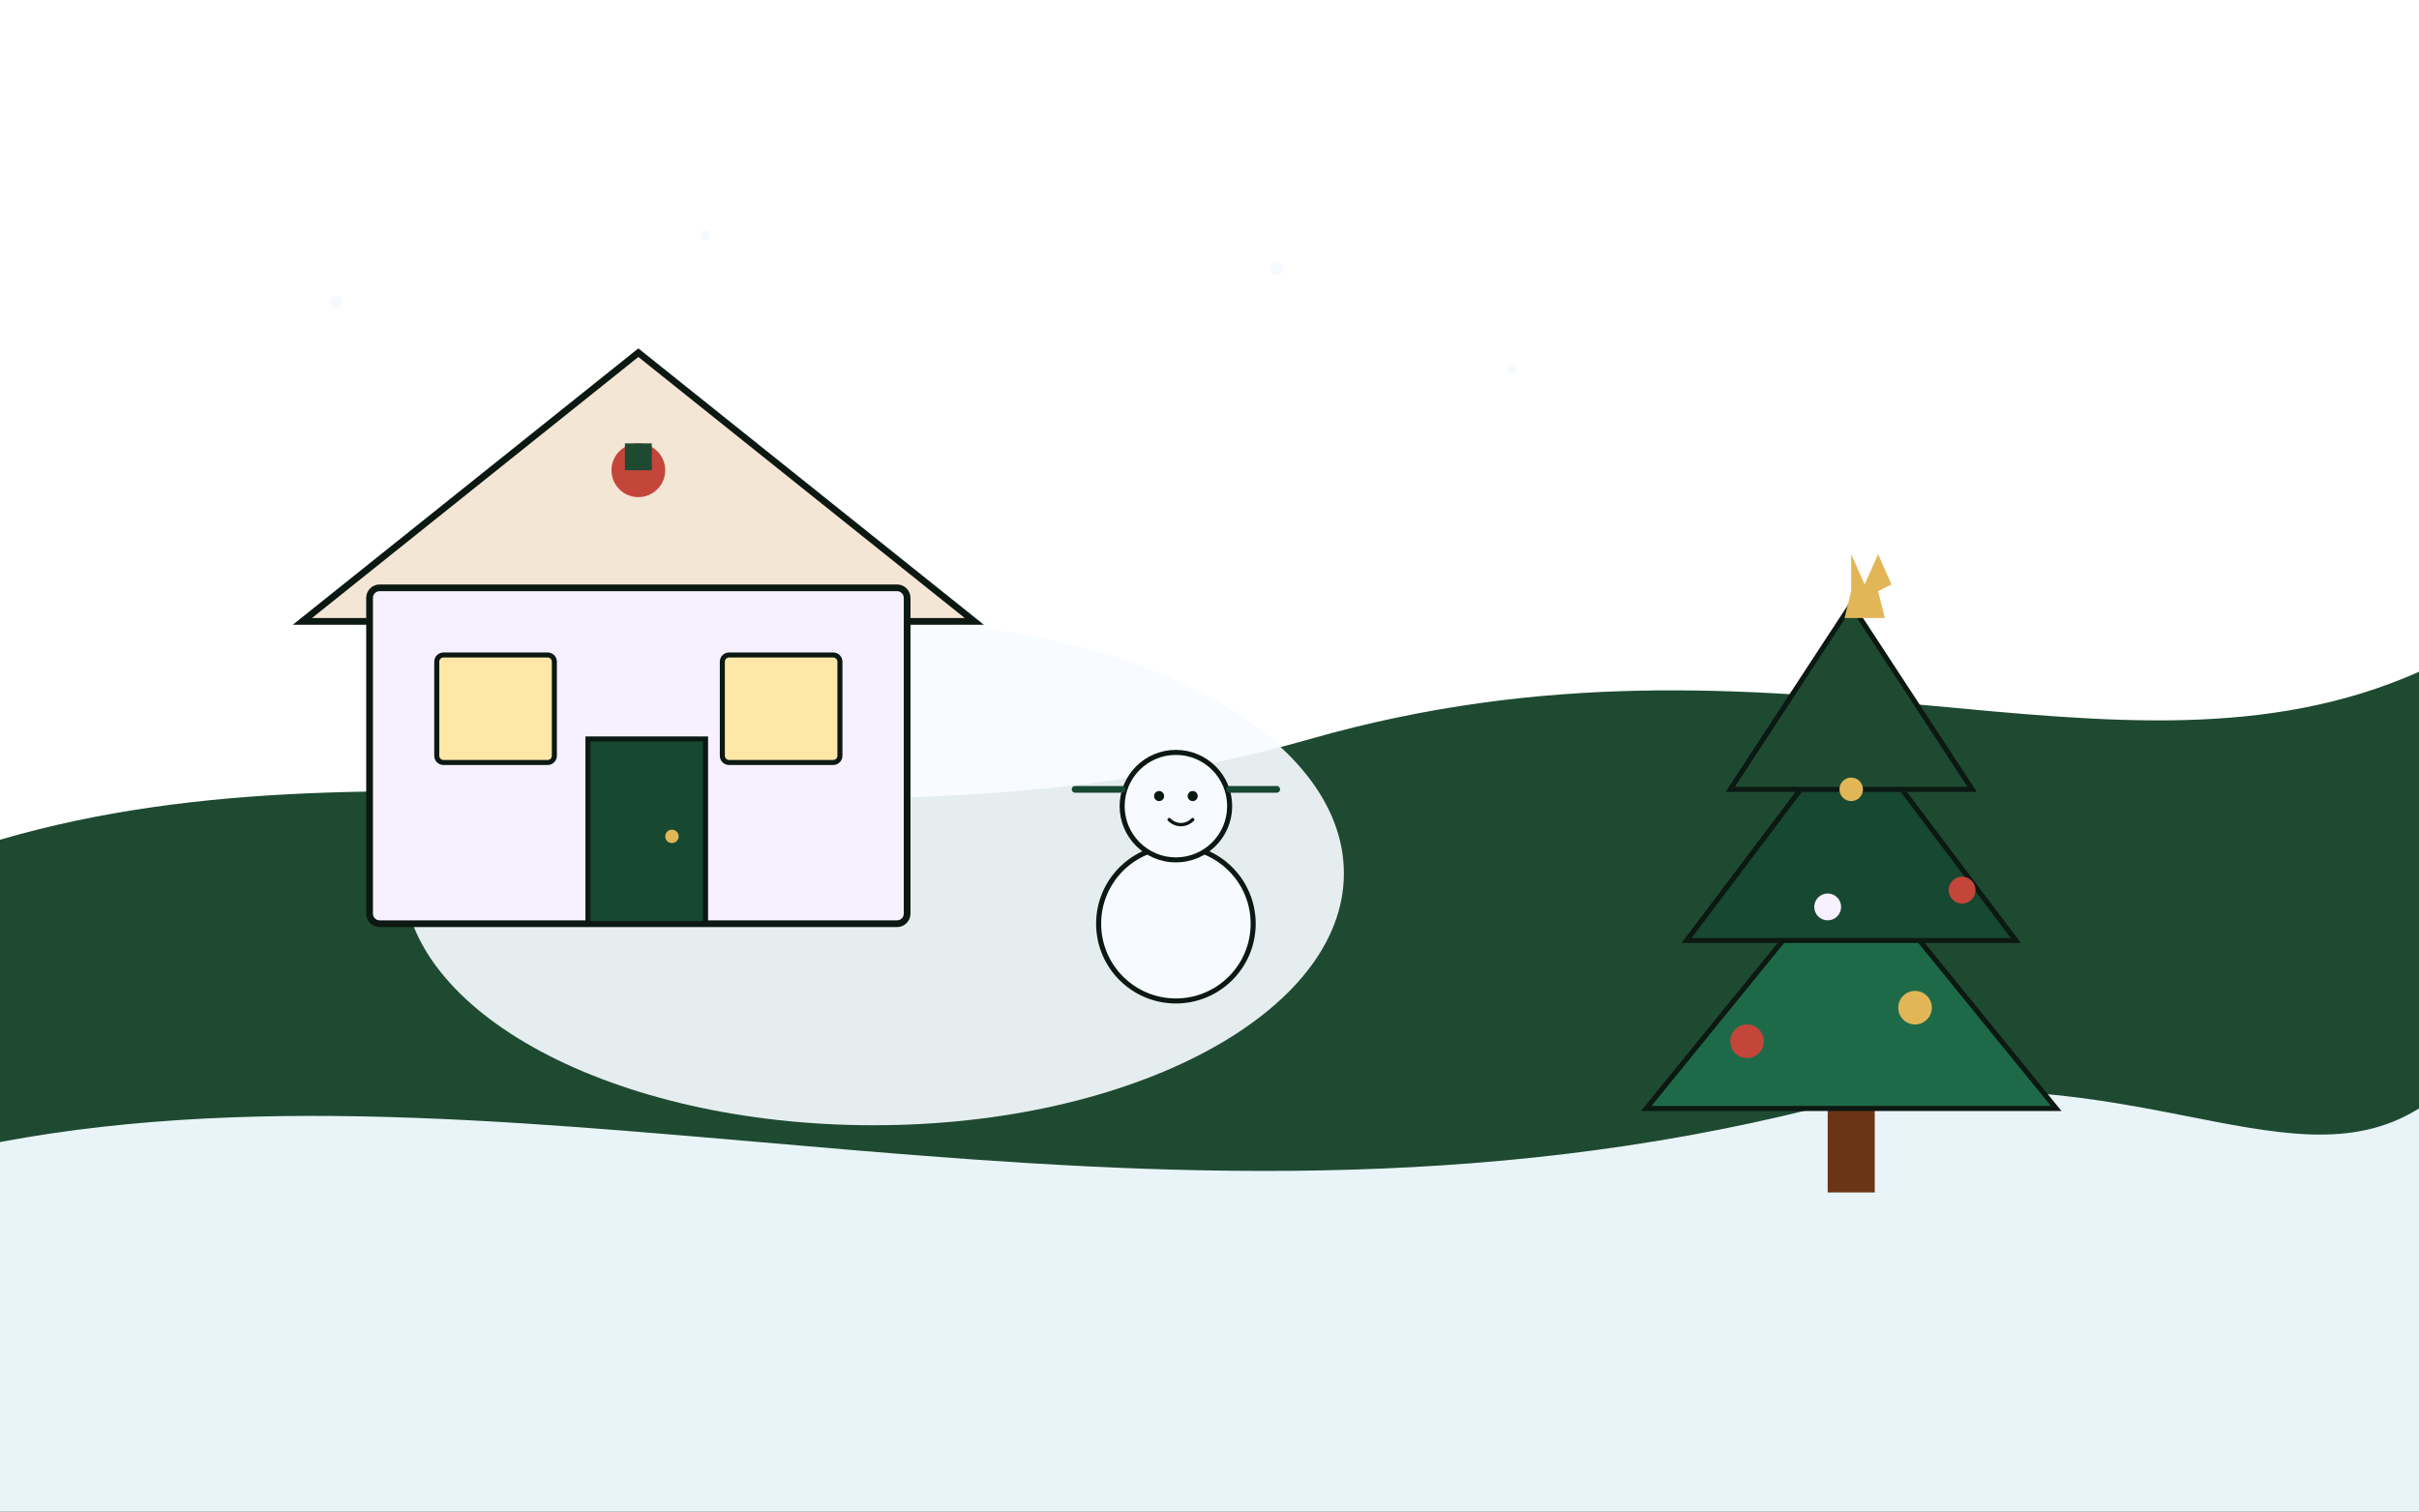
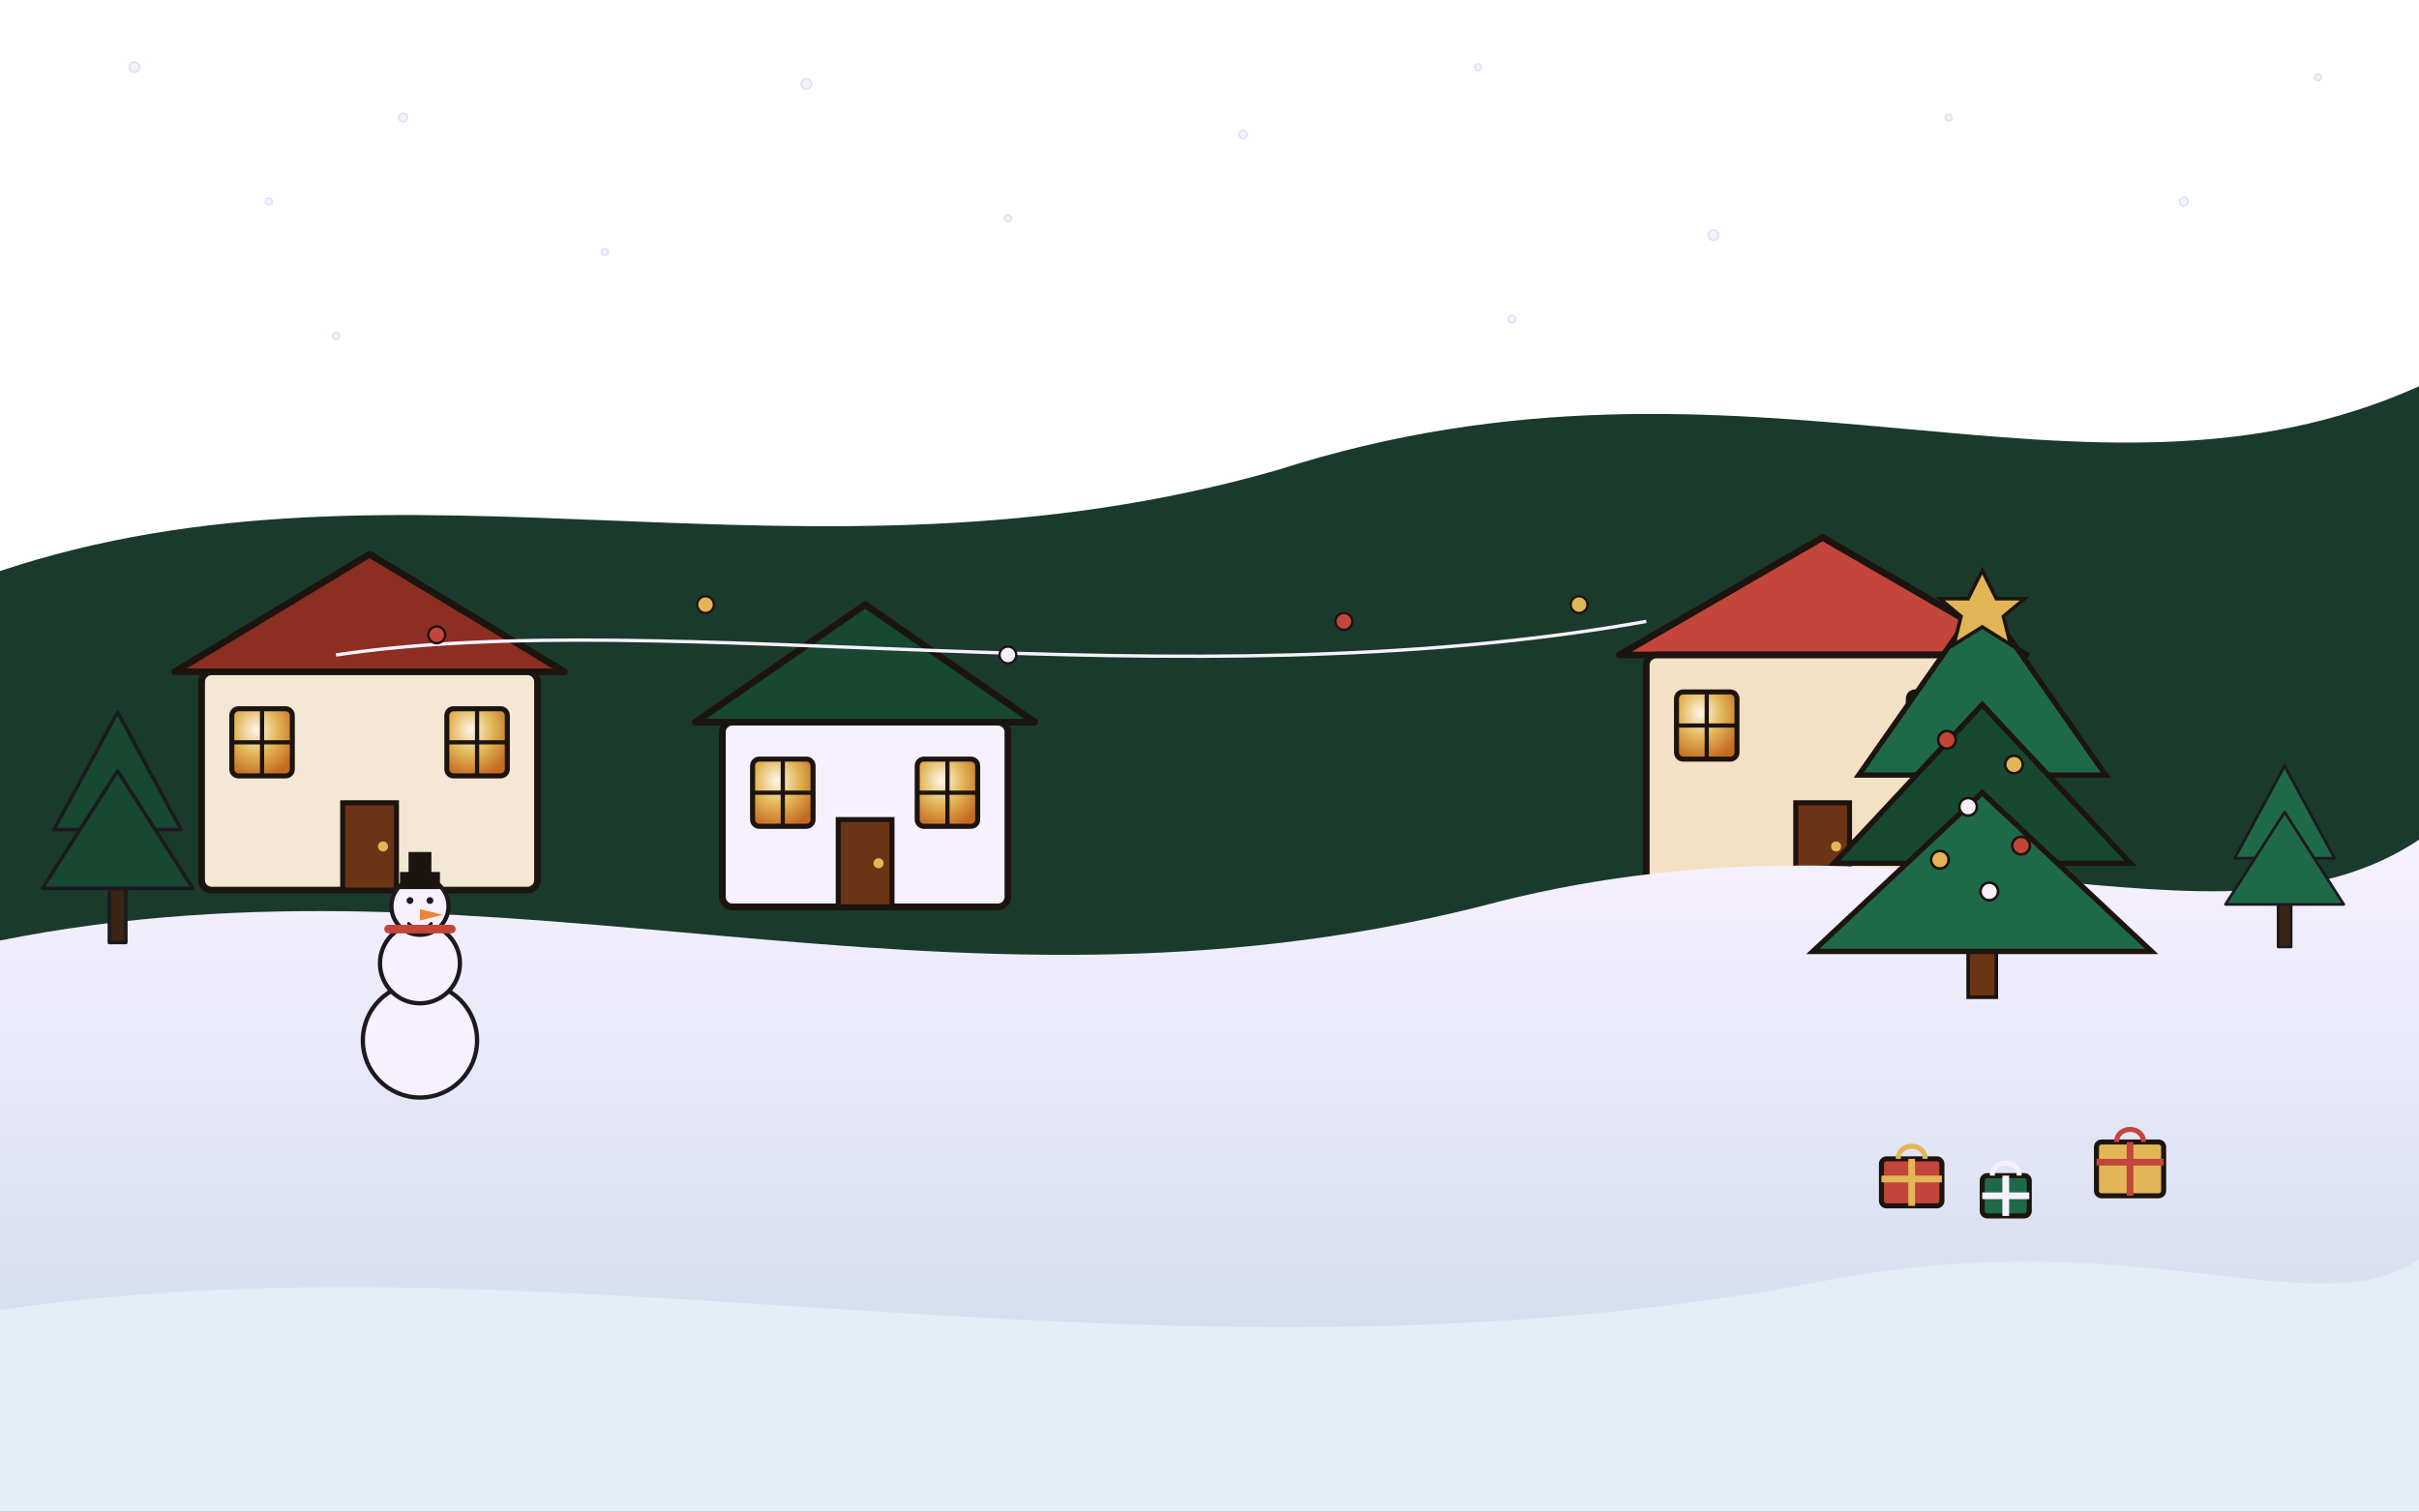
<svg xmlns="http://www.w3.org/2000/svg" viewBox="0 0 1440 900" fill="none" id="scene-site">
-   <path d="M0 500C240 430 500 520 780 440C1060 360 1260 480 1440 400V900H0Z" fill="#1E4A32" />
-   <path d="M0 680C320 620 680 760 1080 660C1260 620 1360 710 1440 660V900H0Z" fill="#E8F4F8" />
-   <ellipse cx="520" cy="520" rx="280" ry="150" fill="#F7FBFF" opacity="0.92" />
-   <g id="cottage" transform="translate(40,-150)">
-     <path d="M140 520L340 360L540 520Z" fill="#F4E6D4" stroke="#0C1812" stroke-width="4" />
-     <rect x="180" y="500" width="320" height="200" rx="6" fill="#F7F1FF" stroke="#0C1812" stroke-width="4" />
-     <rect x="220" y="540" width="70" height="64" rx="4" fill="#FFE7A8" stroke="#0C1812" stroke-width="3" />
-     <rect x="390" y="540" width="70" height="64" rx="4" fill="#FFE7A8" stroke="#0C1812" stroke-width="3" />
-     <path d="M310 590h70v110h-70z" fill="#164832" stroke="#0C1812" stroke-width="3" />
-     <circle cx="360" cy="648" r="4" fill="#E2B657" />
-     <circle cx="340" cy="430" r="16" fill="#C4453A" />
-     <rect x="332" y="414" width="16" height="16" fill="#1E4A32" />
+   <defs>
+     <linearGradient id="snowhill" x1="0" y1="0" x2="0" y2="1">
+       <stop offset="0" stop-color="#F7F1FF" />
+       <stop offset="1" stop-color="#C9D7EA" />
+     </linearGradient>
+     <linearGradient id="mid" x1="0" y1="0" x2="0" y2="1">
+       <stop offset="0" stop-color="#D5E0F0" />
+       <stop offset="1" stop-color="#8FA4C4" />
+     </linearGradient>
+     <radialGradient id="glow" cx="40%" cy="32%" r="72%">
+       <stop offset="0" stop-color="#FFF6EA" />
+       <stop offset="0.5" stop-color="#E2B657" />
+       <stop offset="1" stop-color="#C46A22" />
+     </radialGradient>
+   </defs>
+   <g id="snow" fill="#F7F1FF" stroke="#D7E4F2" stroke-width="1">
+     <circle cx="80" cy="40" r="3" />
+     <circle cx="160" cy="120" r="2" />
+     <circle cx="240" cy="70" r="2.5" />
+     <circle cx="360" cy="150" r="2" />
+     <circle cx="480" cy="50" r="3" />
+     <circle cx="600" cy="130" r="2" />
+     <circle cx="740" cy="80" r="2.4" />
+     <circle cx="880" cy="40" r="2" />
+     <circle cx="1020" cy="140" r="3" />
+     <circle cx="1160" cy="70" r="2" />
+     <circle cx="1300" cy="120" r="2.6" />
+     <circle cx="1380" cy="46" r="2" />
+     <circle cx="200" cy="200" r="2" />
+     <circle cx="900" cy="190" r="2.2" />
  </g>
-   <g id="snowman" transform="translate(20,-150)">
-     <circle cx="680" cy="700" r="46" fill="#F7FBFF" stroke="#0C1812" stroke-width="3" />
-     <circle cx="680" cy="630" r="32" fill="#F7FBFF" stroke="#0C1812" stroke-width="3" />
-     <circle cx="670" cy="624" r="3" fill="#0C1812" />
-     <circle cx="690" cy="624" r="3" fill="#0C1812" />
-     <path d="M676 638c4 4 10 4 14 0" stroke="#0C1812" stroke-width="2" stroke-linecap="round" />
-     <path d="M648 620h-28M712 620h28" stroke="#164832" stroke-width="4" stroke-linecap="round" />
+   <path d="M0 340C240 260 480 360 760 280C1040 190 1240 320 1440 230V900H0Z" fill="#1A3A2C" />
+   <g id="cottage">
+     <path d="M104 400L220 330L336 400Z" fill="#8C2E22" stroke="#1C140E" stroke-width="4" stroke-linejoin="round" />
+     <rect x="120" y="400" width="200" height="130" rx="6" fill="#F4E7D4" stroke="#1C140E" stroke-width="4" />
+     <rect x="138" y="422" width="36" height="40" rx="4" fill="url(#glow)" stroke="#1C140E" stroke-width="3" />
+     <path d="M156 422v40M138 442h36" stroke="#1C140E" stroke-width="2.5" />
+     <rect x="266" y="422" width="36" height="40" rx="4" fill="url(#glow)" stroke="#1C140E" stroke-width="3" />
+     <path d="M284 422v40M266 442h36" stroke="#1C140E" stroke-width="2.5" />
+     <path d="M204 478h32v52h-32z" fill="#6B3414" stroke="#1C140E" stroke-width="3" />
+     <circle cx="228" cy="504" r="3" fill="#E2B657" />
  </g>
-   <g id="tree">
-     <rect x="1088" y="640" width="28" height="70" fill="#6B3414" />
-     <path d="M980 660l122-150 122 150z" fill="#1E6A48" stroke="#0C1812" stroke-width="3" />
-     <path d="M1004 560l98-130 98 130z" fill="#164832" stroke="#0C1812" stroke-width="3" />
-     <path d="M1030 470l72-110 72 110z" fill="#1E4A32" stroke="#0C1812" stroke-width="3" />
-     <path d="M1102 330l8 18 8-18 8 18-8 4 4 16h-24l4-16z" fill="#E2B657" />
-     <circle cx="1040" cy="620" r="10" fill="#C4453A" />
-     <circle cx="1140" cy="600" r="10" fill="#E2B657" />
-     <circle cx="1088" cy="540" r="8" fill="#F7F1FF" />
-     <circle cx="1168" cy="530" r="8" fill="#C4453A" />
-     <circle cx="1102" cy="470" r="7" fill="#E2B657" />
+   <g id="cottage">
+     <path d="M414 430L515 360L616 430Z" fill="#164832" stroke="#1C140E" stroke-width="4" stroke-linejoin="round" />
+     <rect x="430" y="430" width="170" height="110" rx="6" fill="#F7F1FF" stroke="#1C140E" stroke-width="4" />
+     <rect x="448" y="452" width="36" height="40" rx="4" fill="url(#glow)" stroke="#1C140E" stroke-width="3" />
+     <path d="M466 452v40M448 472h36" stroke="#1C140E" stroke-width="2.5" />
+     <rect x="546" y="452" width="36" height="40" rx="4" fill="url(#glow)" stroke="#1C140E" stroke-width="3" />
+     <path d="M564 452v40M546 472h36" stroke="#1C140E" stroke-width="2.5" />
+     <path d="M499 488h32v52h-32z" fill="#6B3414" stroke="#1C140E" stroke-width="3" />
+     <circle cx="523" cy="514" r="3" fill="#E2B657" />
  </g>
-   <g fill="#F7FBFF">
-     <circle cx="200" cy="180" r="4" />
-     <circle cx="420" cy="140" r="3" />
-     <circle cx="760" cy="160" r="4" />
-     <circle cx="900" cy="220" r="3" />
+   <g id="cottage">
+     <path d="M964 390L1085 320L1206 390Z" fill="#C4453A" stroke="#1C140E" stroke-width="4" stroke-linejoin="round" />
+     <rect x="980" y="390" width="210" height="140" rx="6" fill="#F4E0C4" stroke="#1C140E" stroke-width="4" />
+     <rect x="998" y="412" width="36" height="40" rx="4" fill="url(#glow)" stroke="#1C140E" stroke-width="3" />
+     <path d="M1016 412v40M998 432h36" stroke="#1C140E" stroke-width="2.5" />
+     <rect x="1136" y="412" width="36" height="40" rx="4" fill="url(#glow)" stroke="#1C140E" stroke-width="3" />
+     <path d="M1154 412v40M1136 432h36" stroke="#1C140E" stroke-width="2.5" />
+     <path d="M1069 478h32v52h-32z" fill="#6B3414" stroke="#1C140E" stroke-width="3" />
+     <circle cx="1093" cy="504" r="3" fill="#E2B657" />
+   </g>
+   <path d="M0 560C300 500 560 620 880 540C1140 470 1320 580 1440 500V900H0Z" fill="url(#snowhill)" />
+   <g id="snowman" transform="translate(250 560) scale(0.85)">
+     <circle cy="70" r="40" fill="#F7F1FF" stroke="#1C1A1F" stroke-width="3" />
+     <circle cy="16" r="28" fill="#F7F1FF" stroke="#1C1A1F" stroke-width="3" />
+     <circle cy="-24" r="20" fill="#F7F1FF" stroke="#1C1A1F" stroke-width="3" />
+     <circle cx="-7" cy="-28" r="2.4" fill="#1C1A1F" />
+     <circle cx="7" cy="-28" r="2.4" fill="#1C1A1F" />
+     <path d="M0 -22l16 4-16 4z" fill="#E8873A" />
+     <path d="M-8 -12c5 5 11 5 16 0" stroke="#1C1A1F" stroke-width="2" stroke-linecap="round" />
+     <path d="M-22 -8h44" stroke="#C4453A" stroke-width="6" stroke-linecap="round" />
+     <rect x="-14" y="-48" width="28" height="12" fill="#1C140E" />
+     <rect x="-8" y="-62" width="16" height="16" fill="#1C140E" />
+   </g>
+   <g id="christmas-tree" transform="translate(1180 430) scale(1.05)">
+     <rect x="-8" y="120" width="16" height="36" fill="#6B3414" stroke="#1C140E" stroke-width="2" />
+     <path d="M0 -70 L70 30 H-70 Z" fill="#1E6A48" stroke="#1C140E" stroke-width="3" />
+     <path d="M0 -10 L84 80 H-84 Z" fill="#164832" stroke="#1C140E" stroke-width="3" />
+     <path d="M0 40 L96 130 H-96 Z" fill="#1E6A48" stroke="#1C140E" stroke-width="3" />
+     <path d="M0 -86l8 16h16l-12 10 4 16-16-10-16 10 4-16-12-10h16z" fill="#E2B657" stroke="#1C140E" stroke-width="2" />
+     <circle cx="-20" cy="10" r="5" fill="#C4453A" stroke="#1C140E" stroke-width="1.5" />
+     <circle cx="18" cy="24" r="5" fill="#E2B657" stroke="#1C140E" stroke-width="1.5" />
+     <circle cx="-8" cy="48" r="5" fill="#F7F1FF" stroke="#1C140E" stroke-width="1.5" />
+     <circle cx="22" cy="70" r="5" fill="#C4453A" stroke="#1C140E" stroke-width="1.5" />
+     <circle cx="-24" cy="78" r="5" fill="#E2B657" stroke="#1C140E" stroke-width="1.5" />
+     <circle cx="4" cy="96" r="5" fill="#F7F1FF" stroke="#1C140E" stroke-width="1.5" />
+   </g>
+   <g>
+     <rect x="1120" y="690" width="36" height="28" rx="3" fill="#C4453A" stroke="#1C140E" stroke-width="3" />
+     <path d="M1138 690v28M1120 702h36" stroke="#E2B657" stroke-width="4" />
+     <path d="M1130 690c0-10 16-10 16 0" stroke="#E2B657" stroke-width="3" fill="none" />
+   </g>
+   <g>
+     <rect x="1180" y="700" width="28" height="24" rx="3" fill="#1E6A48" stroke="#1C140E" stroke-width="3" />
+     <path d="M1194 700v24M1180 712h28" stroke="#F7F1FF" stroke-width="4" />
+     <path d="M1186 700c0-10 16-10 16 0" stroke="#F7F1FF" stroke-width="3" fill="none" />
+   </g>
+   <g>
+     <rect x="1248" y="680" width="40" height="32" rx="3" fill="#E2B657" stroke="#1C140E" stroke-width="3" />
+     <path d="M1268 680v32M1248 692h40" stroke="#C4453A" stroke-width="4" />
+     <path d="M1260 680c0-10 16-10 16 0" stroke="#C4453A" stroke-width="3" fill="none" />
+   </g>
+   <path id="lights" d="M200 390C400 360 700 420 980 370" stroke="#F7F1FF" stroke-width="2" fill="none" />
+   <circle cx="260" cy="378" r="5" fill="#C4453A" stroke="#1C140E" stroke-width="1.4" />
+   <circle cx="420" cy="360" r="5" fill="#E2B657" stroke="#1C140E" stroke-width="1.4" />
+   <circle cx="600" cy="390" r="5" fill="#F7F1FF" stroke="#1C140E" stroke-width="1.4" />
+   <circle cx="800" cy="370" r="5" fill="#C4453A" stroke="#1C140E" stroke-width="1.4" />
+   <circle cx="940" cy="360" r="5" fill="#E2B657" stroke="#1C140E" stroke-width="1.4" />
+   <path d="M0 780C340 730 700 840 1100 760C1280 730 1380 790 1440 750V900H0Z" fill="#E4ECF6" />
+   <g transform="translate(70 480) scale(0.7)" stroke="#1C1A1F" stroke-width="3" stroke-linejoin="round">
+     <rect x="-7" y="70" width="14" height="46" fill="#3A2414" />
+     <path d="M0 -80 L54 20 H-54 Z" fill="#164832" />
+     <path d="M0 -30 L64 70 H-64 Z" fill="#164832" />
+   </g>
+   <g transform="translate(1360 500) scale(0.55)" stroke="#1C1A1F" stroke-width="3" stroke-linejoin="round">
+     <rect x="-7" y="70" width="14" height="46" fill="#3A2414" />
+     <path d="M0 -80 L54 20 H-54 Z" fill="#1E6A48" />
+     <path d="M0 -30 L64 70 H-64 Z" fill="#1E6A48" />
  </g>
</svg>
